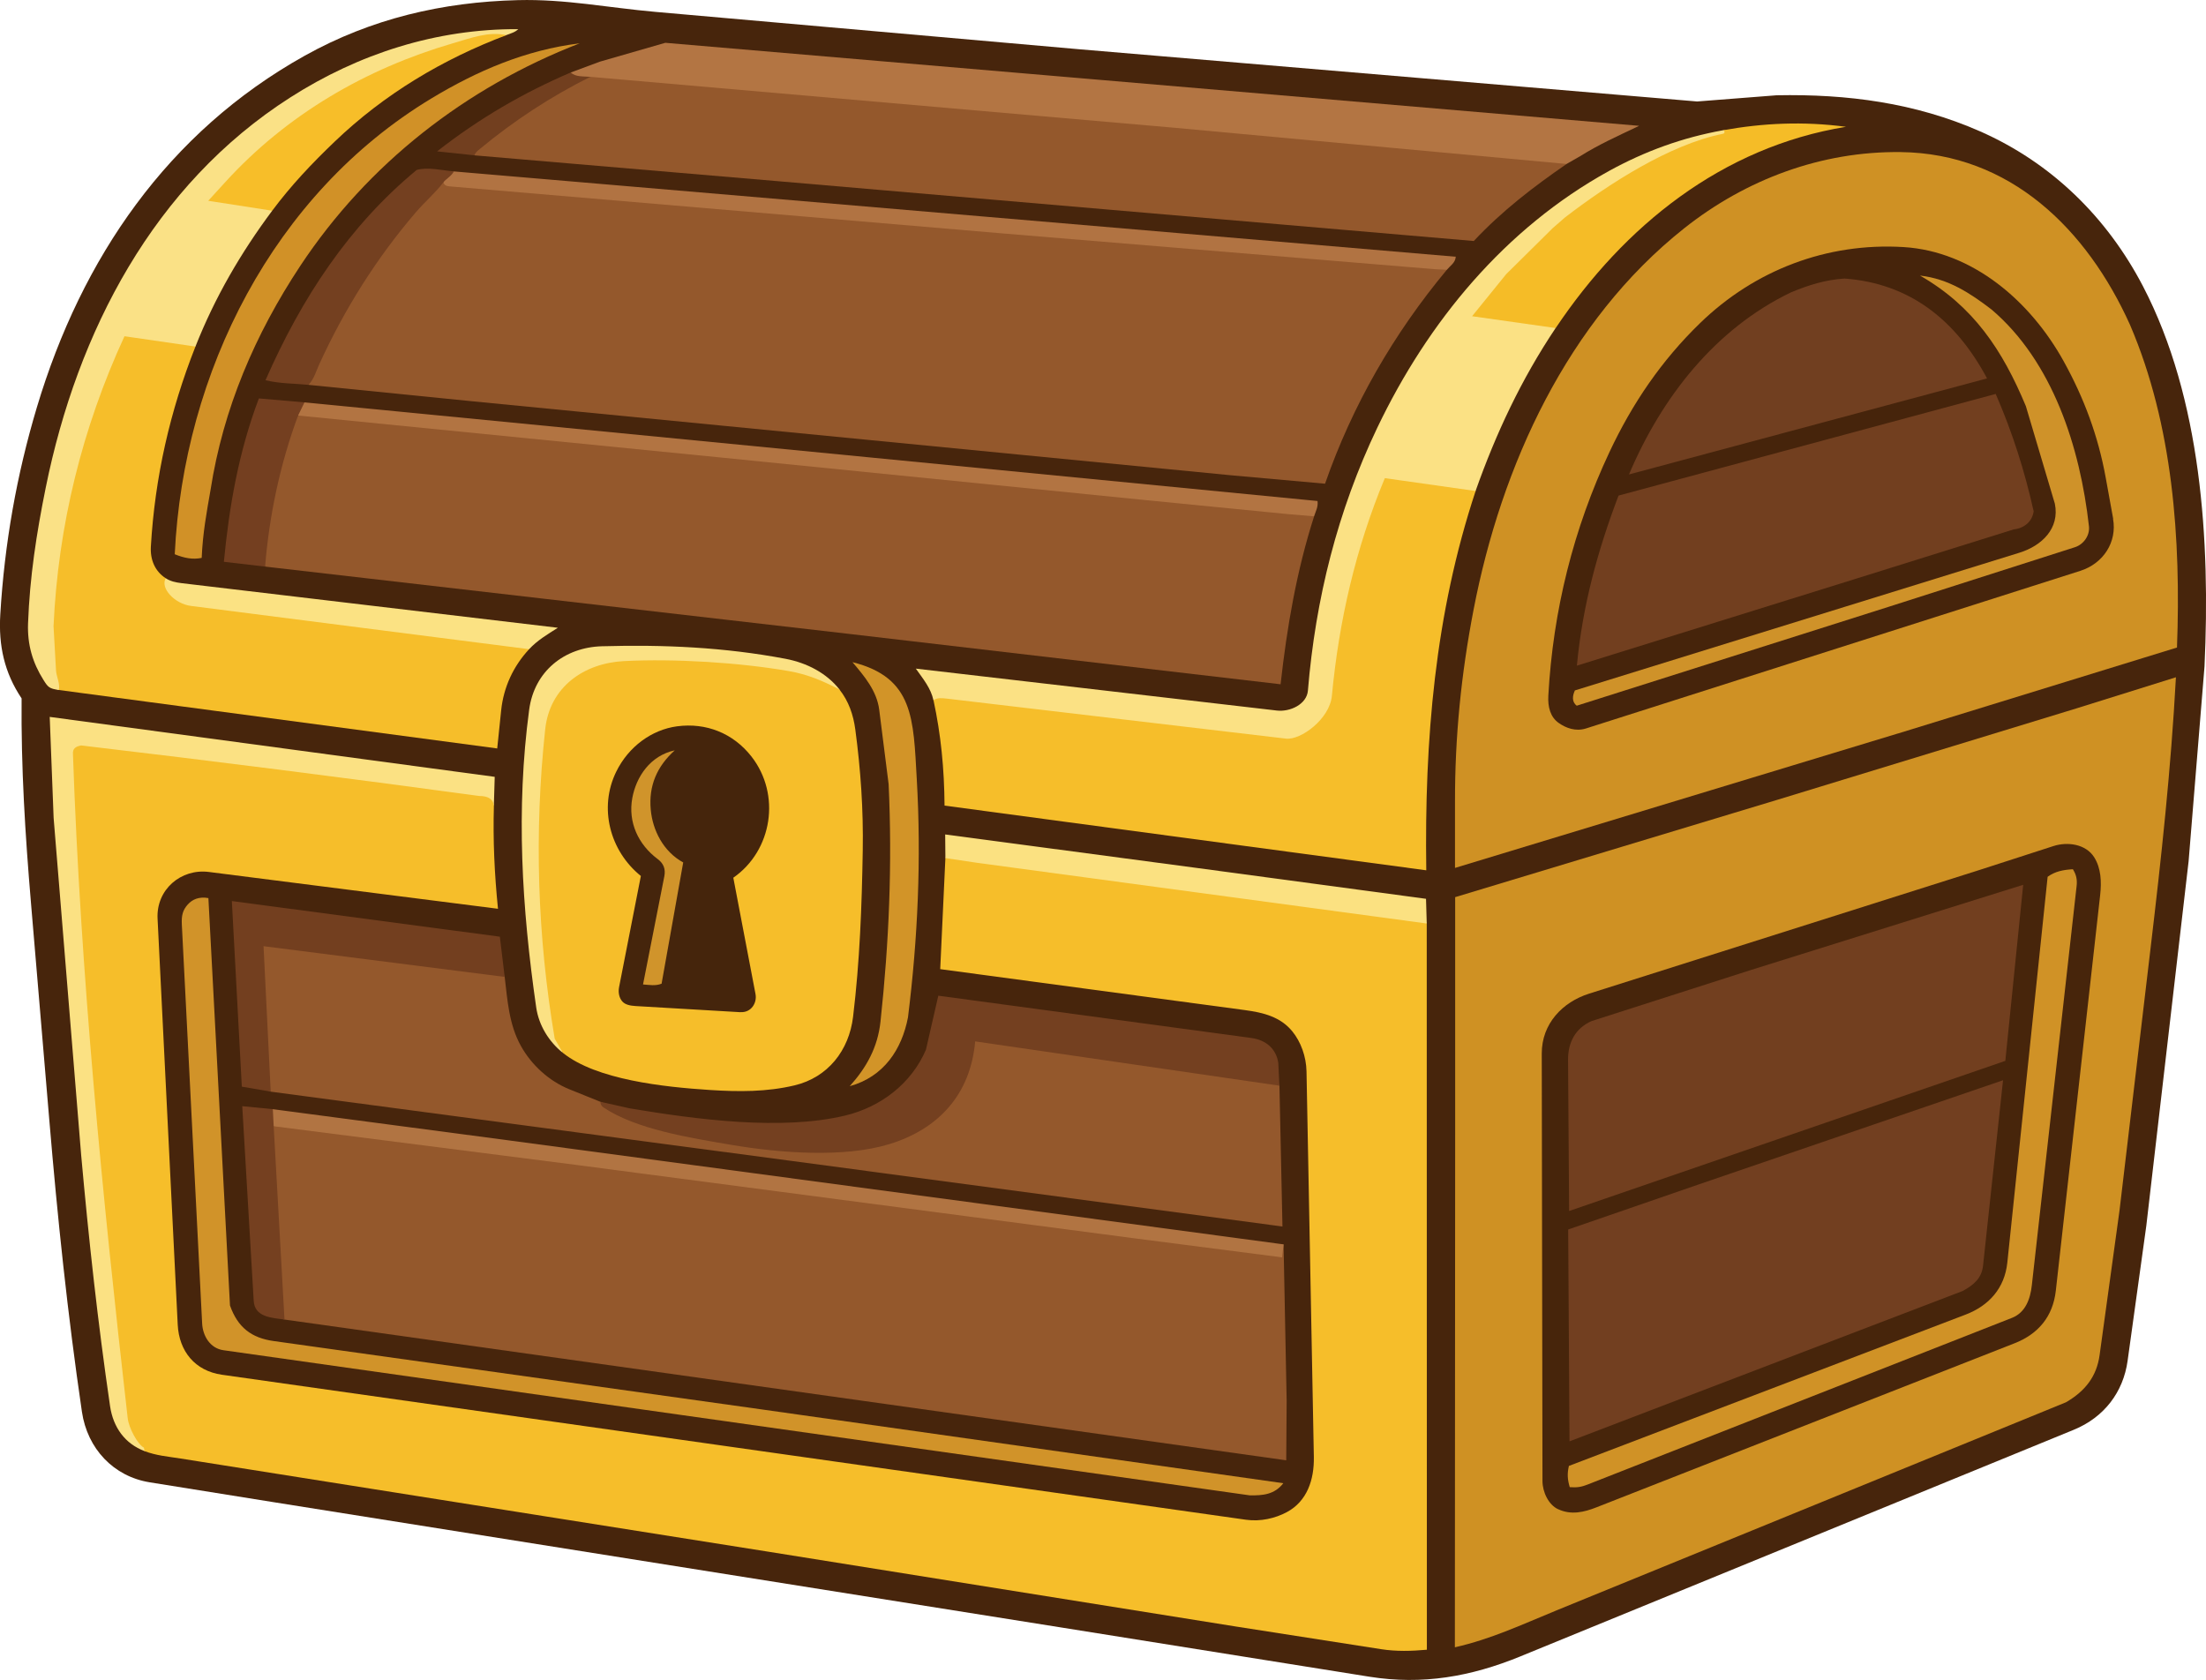
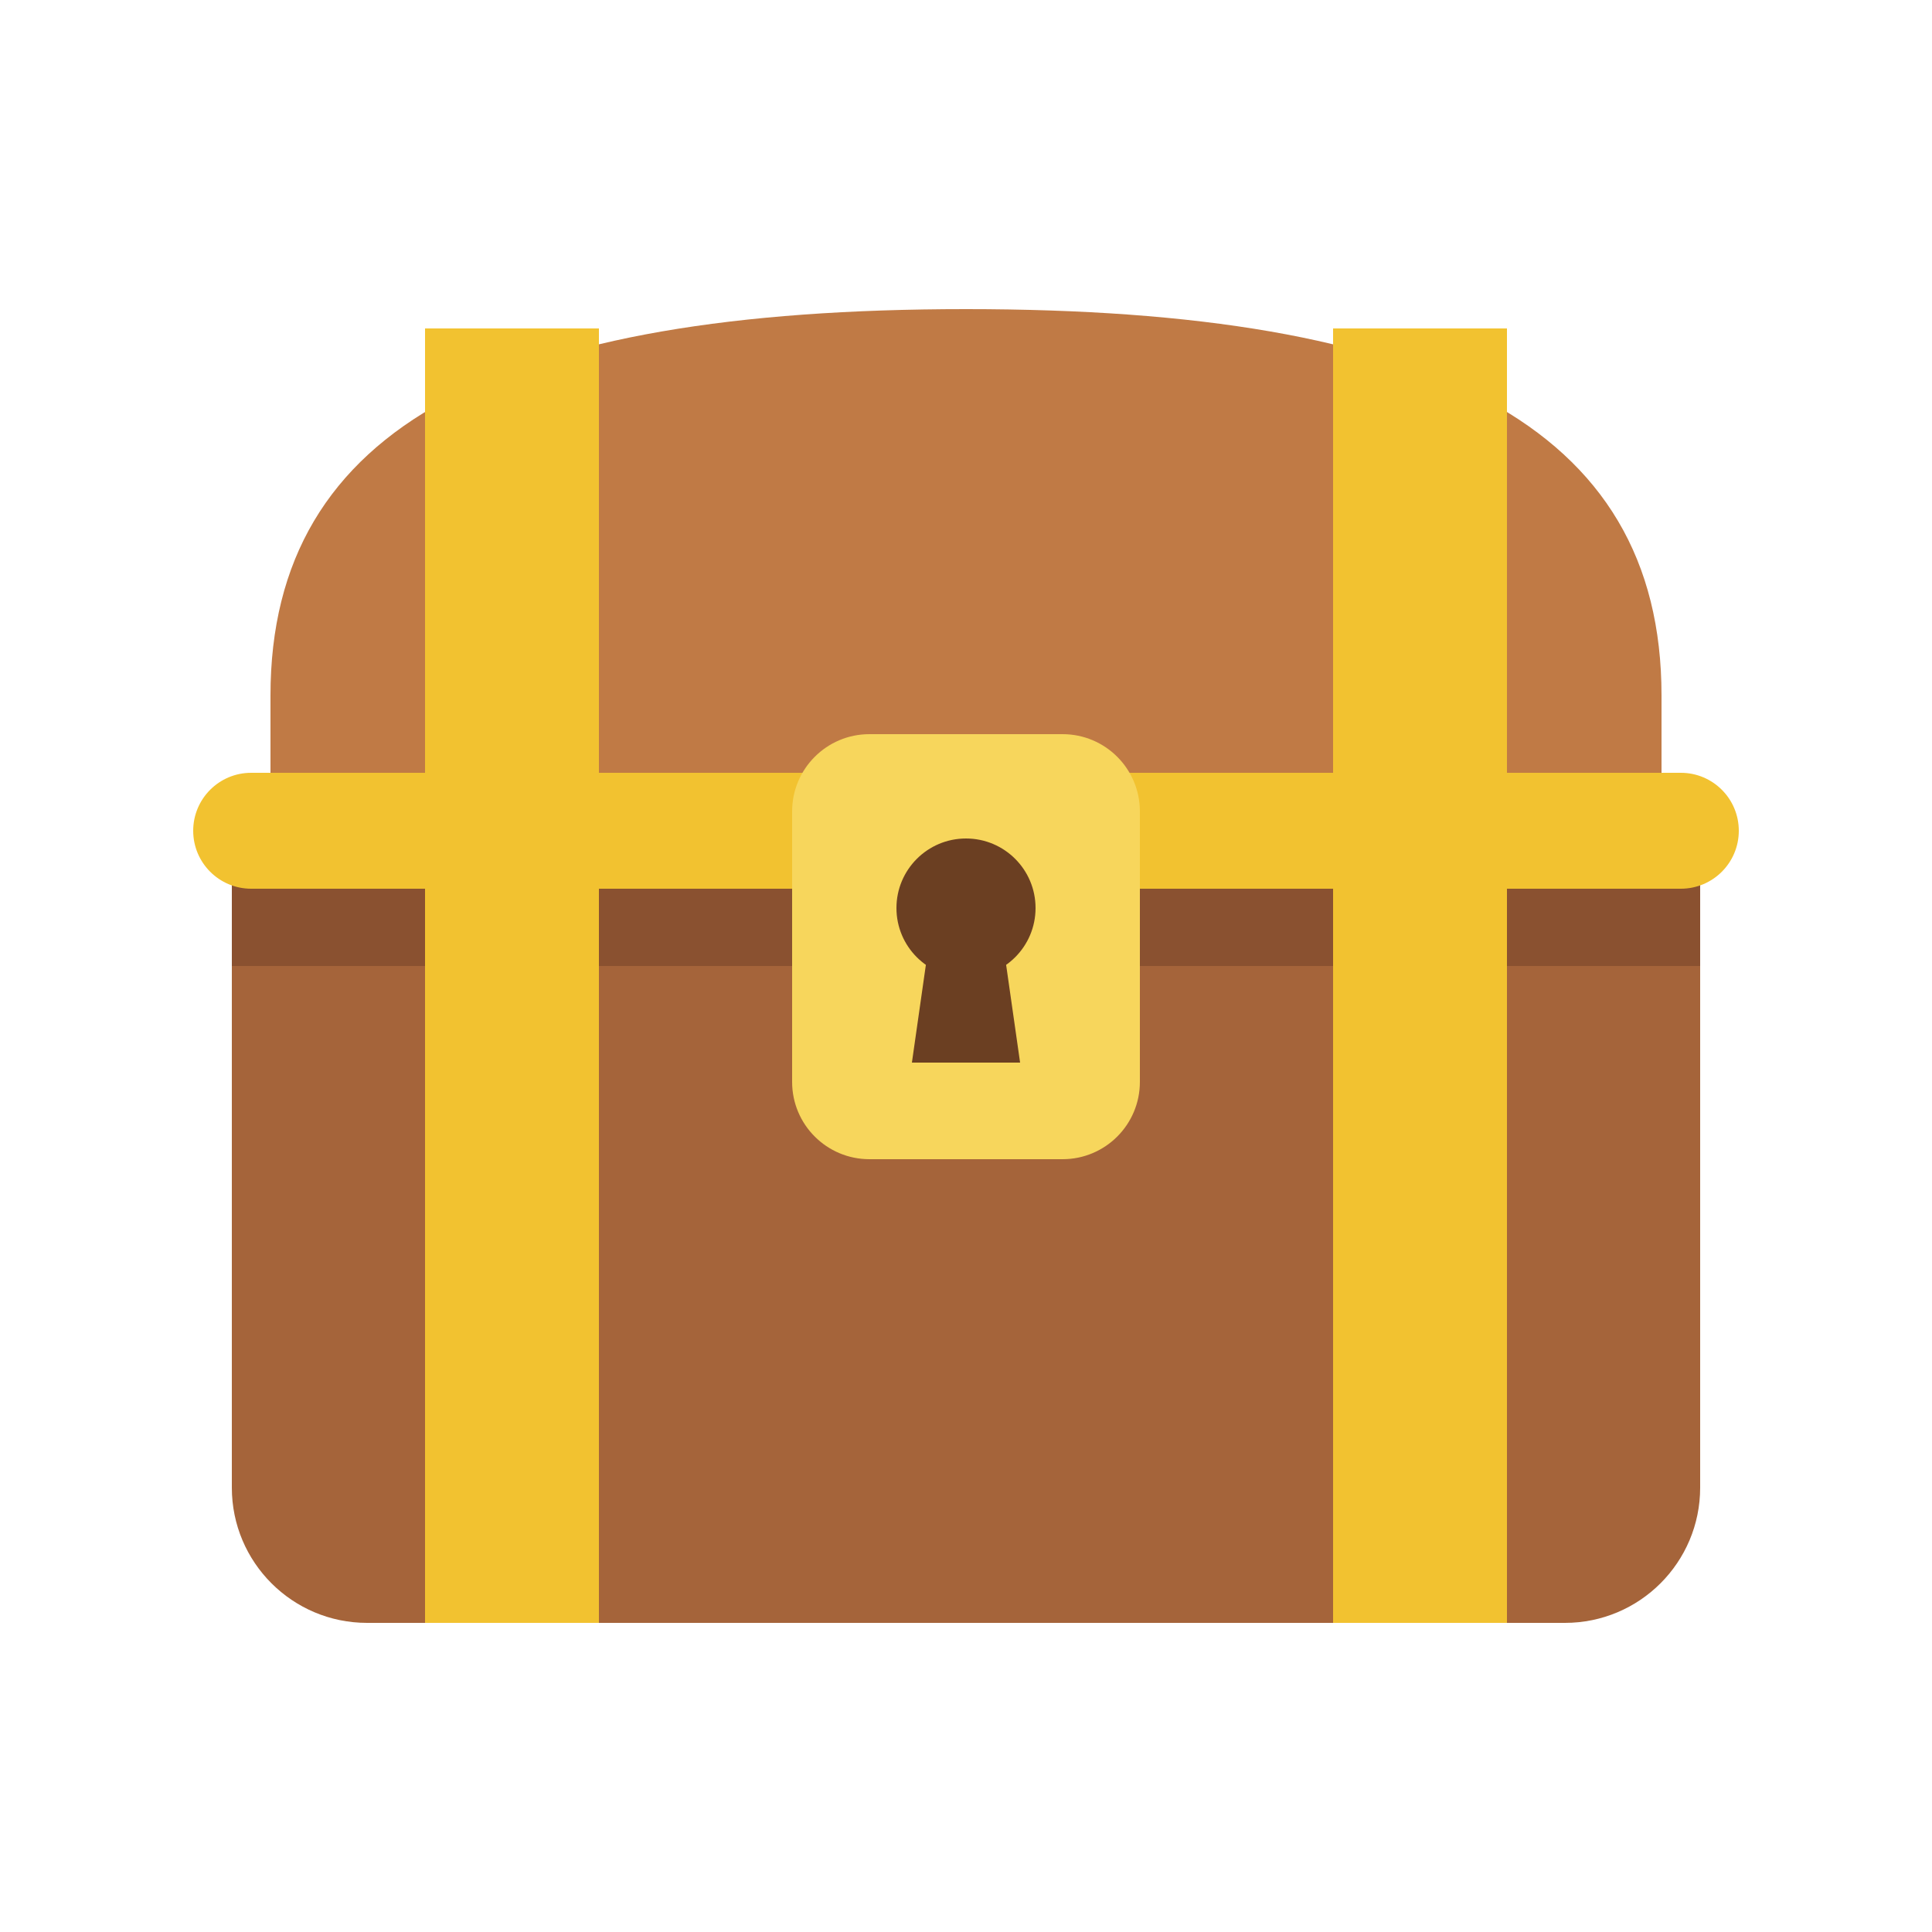
- <svg xmlns="http://www.w3.org/2000/svg" id="Capa_2" data-name="Capa 2" viewBox="0 0 519.98 396.01">
-   <defs>
-     <style>
-       .cls-1 {
-         fill: #f6be2a;
-       }
- 
-       .cls-2 {
-         fill: #47250c;
-       }
- 
-       .cls-3 {
-         fill: #d29428;
-       }
- 
-       .cls-4 {
-         fill: #94582c;
-       }
- 
-       .cls-5 {
-         fill: #46240b;
-       }
- 
-       .cls-6 {
-         fill: #d09226;
-       }
- 
-       .cls-7 {
-         fill: #fbe181;
-       }
- 
-       .cls-8 {
-         fill: #fbe183;
-       }
- 
-       .cls-9 {
-         fill: #743f20;
-       }
- 
-       .cls-10 {
-         fill: #b17442;
-       }
- 
-       .cls-11 {
-         fill: #47250b;
-       }
- 
-       .cls-12 {
-         fill: #cf9229;
-       }
- 
-       .cls-13 {
-         fill: #fae186;
-       }
- 
-       .cls-14 {
-         fill: #f7be29;
-       }
- 
-       .cls-15 {
-         fill: #d19127;
-       }
- 
-       .cls-16 {
-         fill: #713f20;
-       }
- 
-       .cls-17 {
-         fill: #45250c;
-       }
- 
-       .cls-18 {
-         fill: #b37543;
-       }
- 
-       .cls-19 {
-         fill: #723f20;
-       }
- 
-       .cls-20 {
-         fill: #f5bc27;
-       }
- 
-       .cls-21 {
-         fill: #b27442;
-       }
- 
-       .cls-22 {
-         fill: #cf9123;
-       }
- 
-       .cls-23 {
-         fill: #fbe283;
-       }
- 
-       .cls-24 {
-         fill: #b17342;
-       }
- 
-       .cls-25 {
-         fill: #cf9124;
-       }
- 
-       .cls-26 {
-         fill: #d0942b;
-       }
- 
-       .cls-27 {
-         fill: #d19329;
-       }
- 
-       .cls-28 {
-         fill: #723f1f;
-       }
- 
-       .cls-29 {
-         fill: #754020;
-       }
- 
-       .cls-30 {
-         fill: #733f1f;
-       }
- 
-       .cls-31 {
-         fill: #744020;
-       }
- 
-       .cls-32 {
-         fill: #fbe184;
-       }
-     </style>
-   </defs>
-   <g id="Capa_1-2" data-name="Capa 1">
-     <g id="Objeto_generativo" data-name="Objeto generativo">
-       <g>
-         <path class="cls-2" d="M358.43,390.43c-11.78,4.82-23.17,6.8-35.66,4.81l-72.04-11.51-186.43-29.66-29-4.65c-8.54-1.37-14.71-7.93-15.99-16.63-3.38-23-5.75-45.68-7.7-68.9l-4.31-51.05c-1.37-16.2-2.35-31.89-2.21-48.21-4.08-6.1-5.46-12.46-5.02-19.81,1-16.67,3.84-32.84,8.64-48.87C19.24,60.83,39.56,31.14,71.83,13.13,87.46,4.41,104.26.47,122.09.03c11.19-.28,21.26,1.79,32.4,2.77l100.24,8.84,145.3,12.28,18.74-1.46c16.65-.33,32.65,1.77,47.93,8.49,16.85,7.41,29.98,20.28,38.47,36.61,13.73,26.44,15.83,59.89,14.46,89.53l-3.75,45.94-9.97,85.92-4.41,31.83c-1.02,7.37-5.52,13.32-12.7,16.26l-130.38,53.39Z" />
-         <g>
-           <path class="cls-1" d="M46.07,81.69c-6.01,15.21-9.56,30.82-10.51,47.15-.18,3.13.98,5.84,3.51,7.47,1.37,2.84,2.35,4.58,5.61,5.39l79.53,10.19.51,1.14c-3.7,3.98-6.02,8.92-6.59,14.42l-.93,8.98-103.34-13.78c-.44-.1-.88-.32-.99-.74-1.53-5.68-1.46-16.29-.81-22.06,1.62-14.38,3.96-27.48,8.51-41.27,1.26-3.81,6.56-19.57,8.71-20.17,1.26-.35,13.98,1.65,16.18,2.11l.61,1.16Z" />
-           <path class="cls-13" d="M119.38,8.28c-25.89,4.6-50.93,18.05-68.15,38.3l12.33,1.92.6,1.17c-7.42,9.95-13.52,20.45-18.09,32.02l-16.73-2.43c-9.98,21.66-15.64,44.62-16.72,68.34l.58,10.38c.09,1.6,1,3.08.67,4.66-2.23-.3-2.55-.64-3.61-2.34-2.58-4.09-3.83-8.32-3.65-13.35.4-10.91,1.99-21.24,4.17-32,7.45-36.81,25.47-71.4,57.63-91.97,16.13-10.32,34.47-16.21,53.75-16.11-.71.72-1.77,1.01-2.78,1.39Z" />
-           <path class="cls-14" d="M119.38,8.28c-15.01,5.66-28.82,13.91-40.51,25.12-5.43,5.2-10.23,10.27-14.71,16.27l-15.08-2.34,4.09-4.48c14.44-15.81,32.97-26.63,53.55-32.64,4.43-1.29,8.44-2.85,12.66-1.92Z" />
-           <path class="cls-23" d="M124.72,153.03l-79.7-10.2c-3.81-.47-7.33-4.19-5.95-6.52,1.13.72,2.28.98,3.78,1.16l88.65,10.51c-2.49,1.57-4.82,2.95-6.78,5.05Z" />
-           <g>
-             <path class="cls-8" d="M116.42,189.89c-1.4-.97-2.7-1.09-4.55-1.33l-87.1-11.34c-2.38-.31-4.23-.58-6.49-.38-.27,5.65.08,10.89.45,16.5l2.38,36.08c2.31,35,5.51,69.54,9.98,104.33.35,2.76,2.15,4.84,3.03,7.18l.6.73c.08.1-.13.39-.64.4-4.61-1.73-7.4-5.57-8.14-10.62-2.89-19.74-5.01-39.17-6.81-59.17l-6.49-79.46-.92-23.82,104.89,14.13-.2,6.77Z" />
-             <g>
-               <path class="cls-4" d="M302.55,293.33l.73,36.86-.1,14.04-236.12-33.18-.98-.31c-.96-14.83-1.82-29.68-2.6-44.56l1.03-.7.5-1.01,235.94,30.69c.29-1.01.82-1.62,1.59-1.83Z" />
-               <path class="cls-4" d="M118.96,230.28c.67,5.59,1.01,11.21,3.82,16.27,2.5,4.51,6.67,8.3,11.43,10.22l7.34,2.96c15.93,7.84,38.57,11.95,56.47,10.82,16.55-1.05,28.8-8.2,31.19-25.53l1.17-.53,70.71,10.29.49,1.15.71,33.19-115.7-15.46-122.77-16.33-1.09-.44-1.64-33.16.87-1.45c18.8,1.99,37.63,4.28,56.5,6.86l.5,1.14Z" />
-               <path class="cls-27" d="M302.48,349.65c-2.08,2.65-4.76,2.89-7.9,2.84l-133.73-18.91-108.18-15.3c-3.19-.45-4.87-3.43-5.02-6.27l-4.79-94.08c-.11-2.13.21-3.38,1.39-4.71,1.12-1.26,2.72-1.9,4.87-1.52l5.09,96.03c1.82,5.18,5.07,7.65,10.25,8.38l114.78,16.08,123.24,17.44Z" />
-               <path class="cls-31" d="M301.58,255.92l-71.72-10.44c-1.1,12.48-8.59,20.65-20.24,24.22-10.64,3.26-25.75,2.12-37.24.17-9.82-1.67-22.45-3.66-30.14-8.83-.48-.32-.76-.79-.69-1.32l6.9,1.55c15.73,2.63,35.75,5.29,50.78,1.69,8.39-2.01,15.61-7.56,19.02-15.5l2.92-12.75,73.74,9.96c3.47.47,5.89,2.51,6.4,5.88l.26,5.37Z" />
-               <path class="cls-10" d="M302.55,293.33l-.35,3.06-34.81-4.49-131.62-17.31-71.26-9.11c-1.6.3-1.75-3.64-.2-4.02l55.28,7.31,57.43,7.7,125.53,16.86Z" />
-               <polygon class="cls-30" points="118.96 230.28 62.12 223.04 63.81 257.32 57 256.15 54.65 212.4 117.82 220.8 118.96 230.28" />
-               <path class="cls-29" d="M64.31,261.46l.2,4.02,2.55,45.57c-3.08-.43-7.03-.55-7.26-4.42l-2.7-45.88,7.21.71Z" />
-             </g>
-           </g>
-           <g>
-             <path class="cls-4" d="M341.04,63.59c-12.48,15-22.24,31.85-28.71,50.43l-22.22-1.99-178.89-17.45-38.49-3.86-.41-1.18c5.32-13.94,19.24-36.37,30.58-46.26l1.6-.29c44.26,3.47,88.46,7.14,132.59,11.02l103.38,8.48.59,1.09Z" />
-             <path class="cls-4" d="M309.75,121.71c-4.11,12.82-6.38,25.94-7.9,39.59l-101.32-11.83-138.03-15.91c-.23-.54-.44-1.09-.57-1.65s-.24-1.1-.2-1.62c.86-9.58,3.13-20.68,6.47-29.69.18-.5.51-.94.86-1.39s.77-.86,1.21-1.25l1.12-.96,237.72,23.6.64,1.12Z" />
-             <path class="cls-4" d="M369.26,38.65c-7.78,5.37-15.16,11-21.87,18.16l-164.5-14.14-71.05-6.05c-.79-.97-.59-1.27.18-1.97,5.94-5.37,16.44-12.78,23.74-15.98l3.4-.55.46-1.03c76.57,6.52,152.93,13.34,229.09,20.45l.56,1.12Z" />
-             <path class="cls-18" d="M369.26,38.65l-92.48-8.54-137.62-12c-3.18,1.22-4.72.88-4.61-1.03l6.86-2.55,15.41-4.44,229.55,19.57c-5.32,2.53-9.5,4.4-13.9,7.15l-3.2,1.83Z" />
-             <path class="cls-15" d="M47.53,131.51c-2.09.43-4.08.06-6.34-.86,2.05-42.88,23.22-84.93,60.45-107.42,10.82-6.54,22.27-11.45,35.01-13.02-26.88,10.41-49.93,28.39-65.85,52.43-10.69,16.15-18.19,33.69-21.17,52.83-.93,5.34-1.83,10.09-2.09,16.04Z" />
-             <path class="cls-24" d="M341.04,63.59l-2.78-.13-101.27-8.38-47.83-4.07-83.21-7.08c-.87-.07-1.22-.36-1.46-.93-.78-1.84.96-2.26,2.51-2.59l236.14,20.11c-.1,1.43-1.27,2.08-2.1,3.07Z" />
-             <path class="cls-21" d="M309.75,121.71l-6.15-.52-34.03-3.35-99.83-10.01-99.47-9.88c-1.56-.62-.03-3.21,1.51-3.1l238.78,23.25c.17,1.44-.42,2.38-.81,3.6Z" />
-             <path class="cls-31" d="M107,40.41c-.66,1.18-1.86,1.74-2.51,2.59-1.9,2.51-4.24,4.45-6.45,7.02-9.28,10.81-16.8,22.79-22.74,35.74-.83,1.81-1.22,3.47-2.58,4.96-3.36-.34-6.62-.25-10.14-1.09,8.5-19.4,19.76-36.47,35.65-49.58,2.7-.72,5.77.09,8.76.35Z" />
-             <path class="cls-9" d="M71.77,94.85l-1.51,3.1c-4.21,11.38-6.79,23.45-7.77,35.61l-9.72-1.13c1.26-13.16,3.51-25.98,8.25-38.51l10.75.93Z" />
-             <path class="cls-28" d="M134.54,17.08c1.06,1.09,2.98.89,4.61,1.03-9.25,4.62-17.92,10.27-26.08,17.03-.63.52-1.04.86-1.24,1.47l-8.8-.93c9.96-7.8,20.3-13.79,31.51-18.6Z" />
-           </g>
-           <g>
-             <path class="cls-1" d="M116.42,189.89c-.24,8.11.13,16.04.96,24.33l-68.16-8.68c-6.53-.83-12.42,4.11-12.08,11l4.75,95.7c.31,6.3,4.09,10.92,10.42,11.82l241.39,34.18c3.4.48,6.9-.33,9.63-1.8,4.72-2.53,6.46-7.56,6.36-13.01l-1.73-90.88c-.07-3.51-1.34-6.98-3.35-9.44-2.79-3.41-6.8-4.42-11.13-5l-71.86-9.66,1.22-26.18c.17-.39.45-1,.74-.97,36.92,4.67,75.21,9.87,112.21,15.25l.51,1.14.03,171.19c-3.69.33-7.2.43-10.79-.13l-34.54-5.39-110.1-17.62-138.33-21.93c-3.18-.5-5.67-.68-8.49-1.74l-.17-.83c-1.5-.8-3.55-4.65-3.81-6.93-6.01-52.71-11.13-105.01-12.9-156.5-.12-1.41.67-1.84,1.93-2.09,31.25,3.68,62.52,7.65,93.82,11.91,2.13,0,3.28.75,3.47,2.26Z" />
-             <path class="cls-1" d="M347.82,115.74c-9.61,29.04-12.06,58.61-11.63,89.41l-113.55-15.25c-.06-8.7-.86-16.78-2.61-24.87-.03-1.61,1.07-1.63,2.43-1.5l80.74,9.51c4.2-.24,7.95-3.89,9.4-7.7,2.1-18.13,5.47-36.6,13.25-53.3l1.35-.31,20.01,2.83.62,1.16Z" />
-             <path class="cls-32" d="M406.12,30.7c1.55-.12,1.7.71.5,1.72-23.58,6.33-43.13,22.61-57.54,41.24l17.13,2.53.47,1.14c-8.08,12.06-14.05,24.78-18.87,38.41l-21.39-3.03c-6.88,16.52-10.82,33.67-12.48,51.31-.51,5.44-7.31,10.5-10.84,10.09l-79.77-9.41c-1.39-.16-2.28-.28-3.31.34-.61-2.82-2.43-5.01-4.15-7.43l85.08,9.88c3.17.37,7.08-1.49,7.34-4.7,1.79-21.61,6.99-42.38,16.35-61.96,11.97-25.04,30.12-47,54.55-60.49,8.56-4.72,17.39-7.91,26.92-9.63Z" />
-             <path class="cls-20" d="M366.68,77.33l-19.69-2.79,8.04-9.92,10.96-10.84,2.88-2.51c10.26-7.9,24.71-17.24,37.28-19.74.49-.1.43-.81-.03-.82,9.42-1.7,18.9-2.16,29-.82-29.2,4.76-52.26,23.3-68.43,47.45Z" />
-             <polygon class="cls-7" points="336.3 217.69 230.36 203.39 222.84 202.27 222.79 196.7 282.35 204.63 336.13 211.87 336.3 217.69" />
-             <g>
-               <path class="cls-22" d="M366.81,379.64c-8.14,3.33-15.25,6.71-23.88,8.67l.07-120.89v-55.94s75.82-22.91,75.82-22.91l70.54-21.56,23.53-7.36c-1.17,21.73-3.44,42.47-5.96,63.73l-7.33,61.93-4.7,34.12c-.69,5.01-3.36,8.46-7.92,11.12l-120.18,49.09Z" />
-               <g>
-                 <path class="cls-11" d="M367.24,355.75c-2.24-1.05-3.66-4.06-3.66-6.65l-.17-100.76c-.01-7.04,4.9-12.13,11.15-14.11l92.04-29.16,17.41-5.63c3.37-1.09,7.66-.46,9.61,2.63,1.63,2.59,1.76,5.75,1.41,8.95l-10.45,93.23c-.69,6.13-4.16,10.21-9.72,12.39l-98.52,38.66c-2.95,1.16-5.98,1.9-9.08.45Z" />
-                 <path class="cls-19" d="M462.64,304.31l-92.69,35.45-.31-49.94,30.67-10.59,71.83-24.59-4.71,43.69c-.31,2.88-2.05,4.49-4.79,5.98Z" />
-                 <path class="cls-28" d="M369.86,285.47l-.25-35.64c-.03-4.13,1.75-7.45,5.52-9.13l37.49-12.02,64.27-20.11-4.21,41.5-102.81,35.39Z" />
-                 <path class="cls-6" d="M370.01,350.57c-.54-1.84-.63-3.16-.2-5.02l93.49-35.66c5.51-2.1,9.22-6.22,9.85-12.27l9.5-90.94c1.75-1.28,3.7-1.65,5.95-1.78.75,1.19,1.07,2.37.88,3.98l-10.55,94.06c-.36,3.24-1.48,6.45-4.68,7.71l-100.03,39.29c-1.46.57-2.44.75-4.21.62Z" />
-               </g>
-             </g>
-             <g>
-               <path class="cls-25" d="M447.32,172.91l-104.36,31.68v-15.53c-.03-15.38,1.46-30.2,4.37-45.3,6.56-34.07,22.16-68.13,49.62-89.92,14.6-11.59,32.42-18.22,51.07-17.99,25.79.31,43.9,18.19,54.05,40.72,10.14,23.64,12.02,50.63,11.07,76.07l-65.82,20.28Z" />
-               <g>
-                 <path class="cls-5" d="M498.07,122.29c.99,5.49-2.29,10.54-7.71,12.27l-116.51,37.15c-2.45.78-4.74-.09-6.44-1.29-1.94-1.35-2.61-3.72-2.45-6.45,1.11-20.01,5.9-39.31,14.42-57.43,5.4-11.49,12.26-21.56,21.34-30.37,12.84-12.47,29.87-19.03,47.97-17.93,16.33,1,29.94,12.79,37.76,26.95,4.81,8.7,8.12,17.63,9.89,27.4l1.76,9.7Z" />
-                 <path class="cls-28" d="M474.62,124.8l-37.57,11.75-65.36,20.36c1.33-14.21,4.96-27.32,9.82-40.09l88.9-23.96c3.99,9.16,6.84,18.23,8.95,27.67-.32,2.3-2.1,3.99-4.73,4.26Z" />
-                 <path class="cls-16" d="M383.97,111.84c7.71-18.2,20.33-34.34,38.18-42.92,4.16-1.73,8.09-2.96,12.61-3.26,15.35,1.12,26.24,9.73,33.61,23.54l-84.4,22.64Z" />
-                 <path class="cls-12" d="M371.66,166.35c-1.23-.92-1-2.39-.44-3.6l104.78-32.46c5.26-1.63,9.55-5.72,8.35-11.57l-6.83-22.98c-5.52-13.25-12.38-23.57-24.95-30.78,6.71.76,11.8,4.13,16.86,8,14.4,12.24,20.89,32.48,22.96,51.1.24,2.2-1.29,4.28-3.3,4.93l-43.92,14.05-73.51,23.31Z" />
-               </g>
-             </g>
-           </g>
-           <g>
-             <path class="cls-8" d="M197.88,162.55c-.28.36-.95.49-1.52.25l-5.65-2.36c-7.14-2.05-14.27-2.58-21.66-3.03l-7.51-.46c-4.76-.29-9.16.02-13.82-.05-9.6-.14-17.15,5.98-18.24,15.73-1.44,12.82-2.01,25.58-1.22,38.59.67,11.12,1.63,21.82,3.35,32.7l1.04,4.25c-3.22-2.59-5.63-6.38-6.26-10.7-3.4-23.55-4.8-46.64-1.66-70.17,1.21-9.07,8.29-14.7,17.12-14.96,14.64-.42,28.95.24,43.29,2.95,5.11.97,9.71,3.4,12.75,7.25Z" />
-             <path class="cls-3" d="M200.3,256.03c3.95-4.39,6.59-9.15,7.24-15.19,2.02-18.71,2.8-37.14,1.92-55.99l-2.22-17.56c-.56-4.43-3.5-7.9-6.3-11.2,14.5,3.63,14.34,13.42,15.15,27.49,1.09,18.91.26,37.53-2.07,56.25-1.46,7.56-5.68,13.97-13.72,16.21Z" />
-             <g>
-               <path class="cls-1" d="M197.88,162.55c2.16,2.74,3.26,5.91,3.73,9.44,1.27,9.54,1.91,18.85,1.75,28.5-.22,13.25-.7,26.08-2.28,39.2-.96,7.95-5.95,14.29-13.8,16.16-6.55,1.56-13.13,1.52-19.89,1.09-10.92-.7-26.82-2.41-34.73-8.77l-1.91-3.34c-4.1-24.27-4.86-48.46-2.24-72.92,1.07-9.98,9.12-15.61,18.65-16.08,11.92-.59,26.91.32,38.67,2.34,4.56.78,8.18,2.36,12.07,4.38Z" />
-               <g>
-                 <path class="cls-17" d="M174.55,238.6l-24.73-1.45c-1.31-.08-2.45-.32-3.12-1.07-.73-.81-1.03-2.1-.78-3.37l5.14-26.22c-7.35-5.93-9.97-16.09-5.81-24.58,2.91-5.94,8.41-9.91,14.34-10.7,6.87-.91,13.23,1.63,17.53,7.11,7.01,8.96,4.93,22.19-4.27,28.58l5.23,27.41c.41,2.13-1.05,4.42-3.51,4.27Z" />
-                 <path class="cls-26" d="M155.94,231.88c-1.44.58-2.91.28-4.37.18l5.02-25.5c.34-1.75-.2-3.04-1.58-4.07-4.55-3.4-7.02-8.66-5.97-14.37.92-5.01,4.21-9.99,10.01-11.25-4.18,3.76-6.19,8.35-5.66,14,.44,4.8,2.92,9.84,7.65,12.43l-5.1,28.6Z" />
-               </g>
-             </g>
-           </g>
-         </g>
-       </g>
-     </g>
-   </g>
+ <svg xmlns="http://www.w3.org/2000/svg" viewBox="0 0 100 100" width="100" height="100">
+   <path d="M14,44 L14,36 C14,22 26,16 50,16 C74,16 86,22 86,36 L86,44 Z" fill="#c07a45" />
+   <rect x="12" y="42" width="76" height="42" rx="7" fill="#a5643a" />
+   <rect x="12" y="42" width="76" height="8" fill="#8a5130" />
+   <rect x="22" y="17" width="9" height="67" fill="#f2c230" />
+   <rect x="69" y="17" width="9" height="67" fill="#f2c230" />
+   <rect x="10" y="40" width="80" height="6" rx="3" fill="#f2c230" />
+   <rect x="41" y="38" width="18" height="22" rx="4" fill="#f7d65c" />
+   <circle cx="50" cy="47" r="3.6" fill="#6b3f22" />
+   <path d="M48.2,48 L51.8,48 L52.8,55 L47.2,55 Z" fill="#6b3f22" />
</svg>
